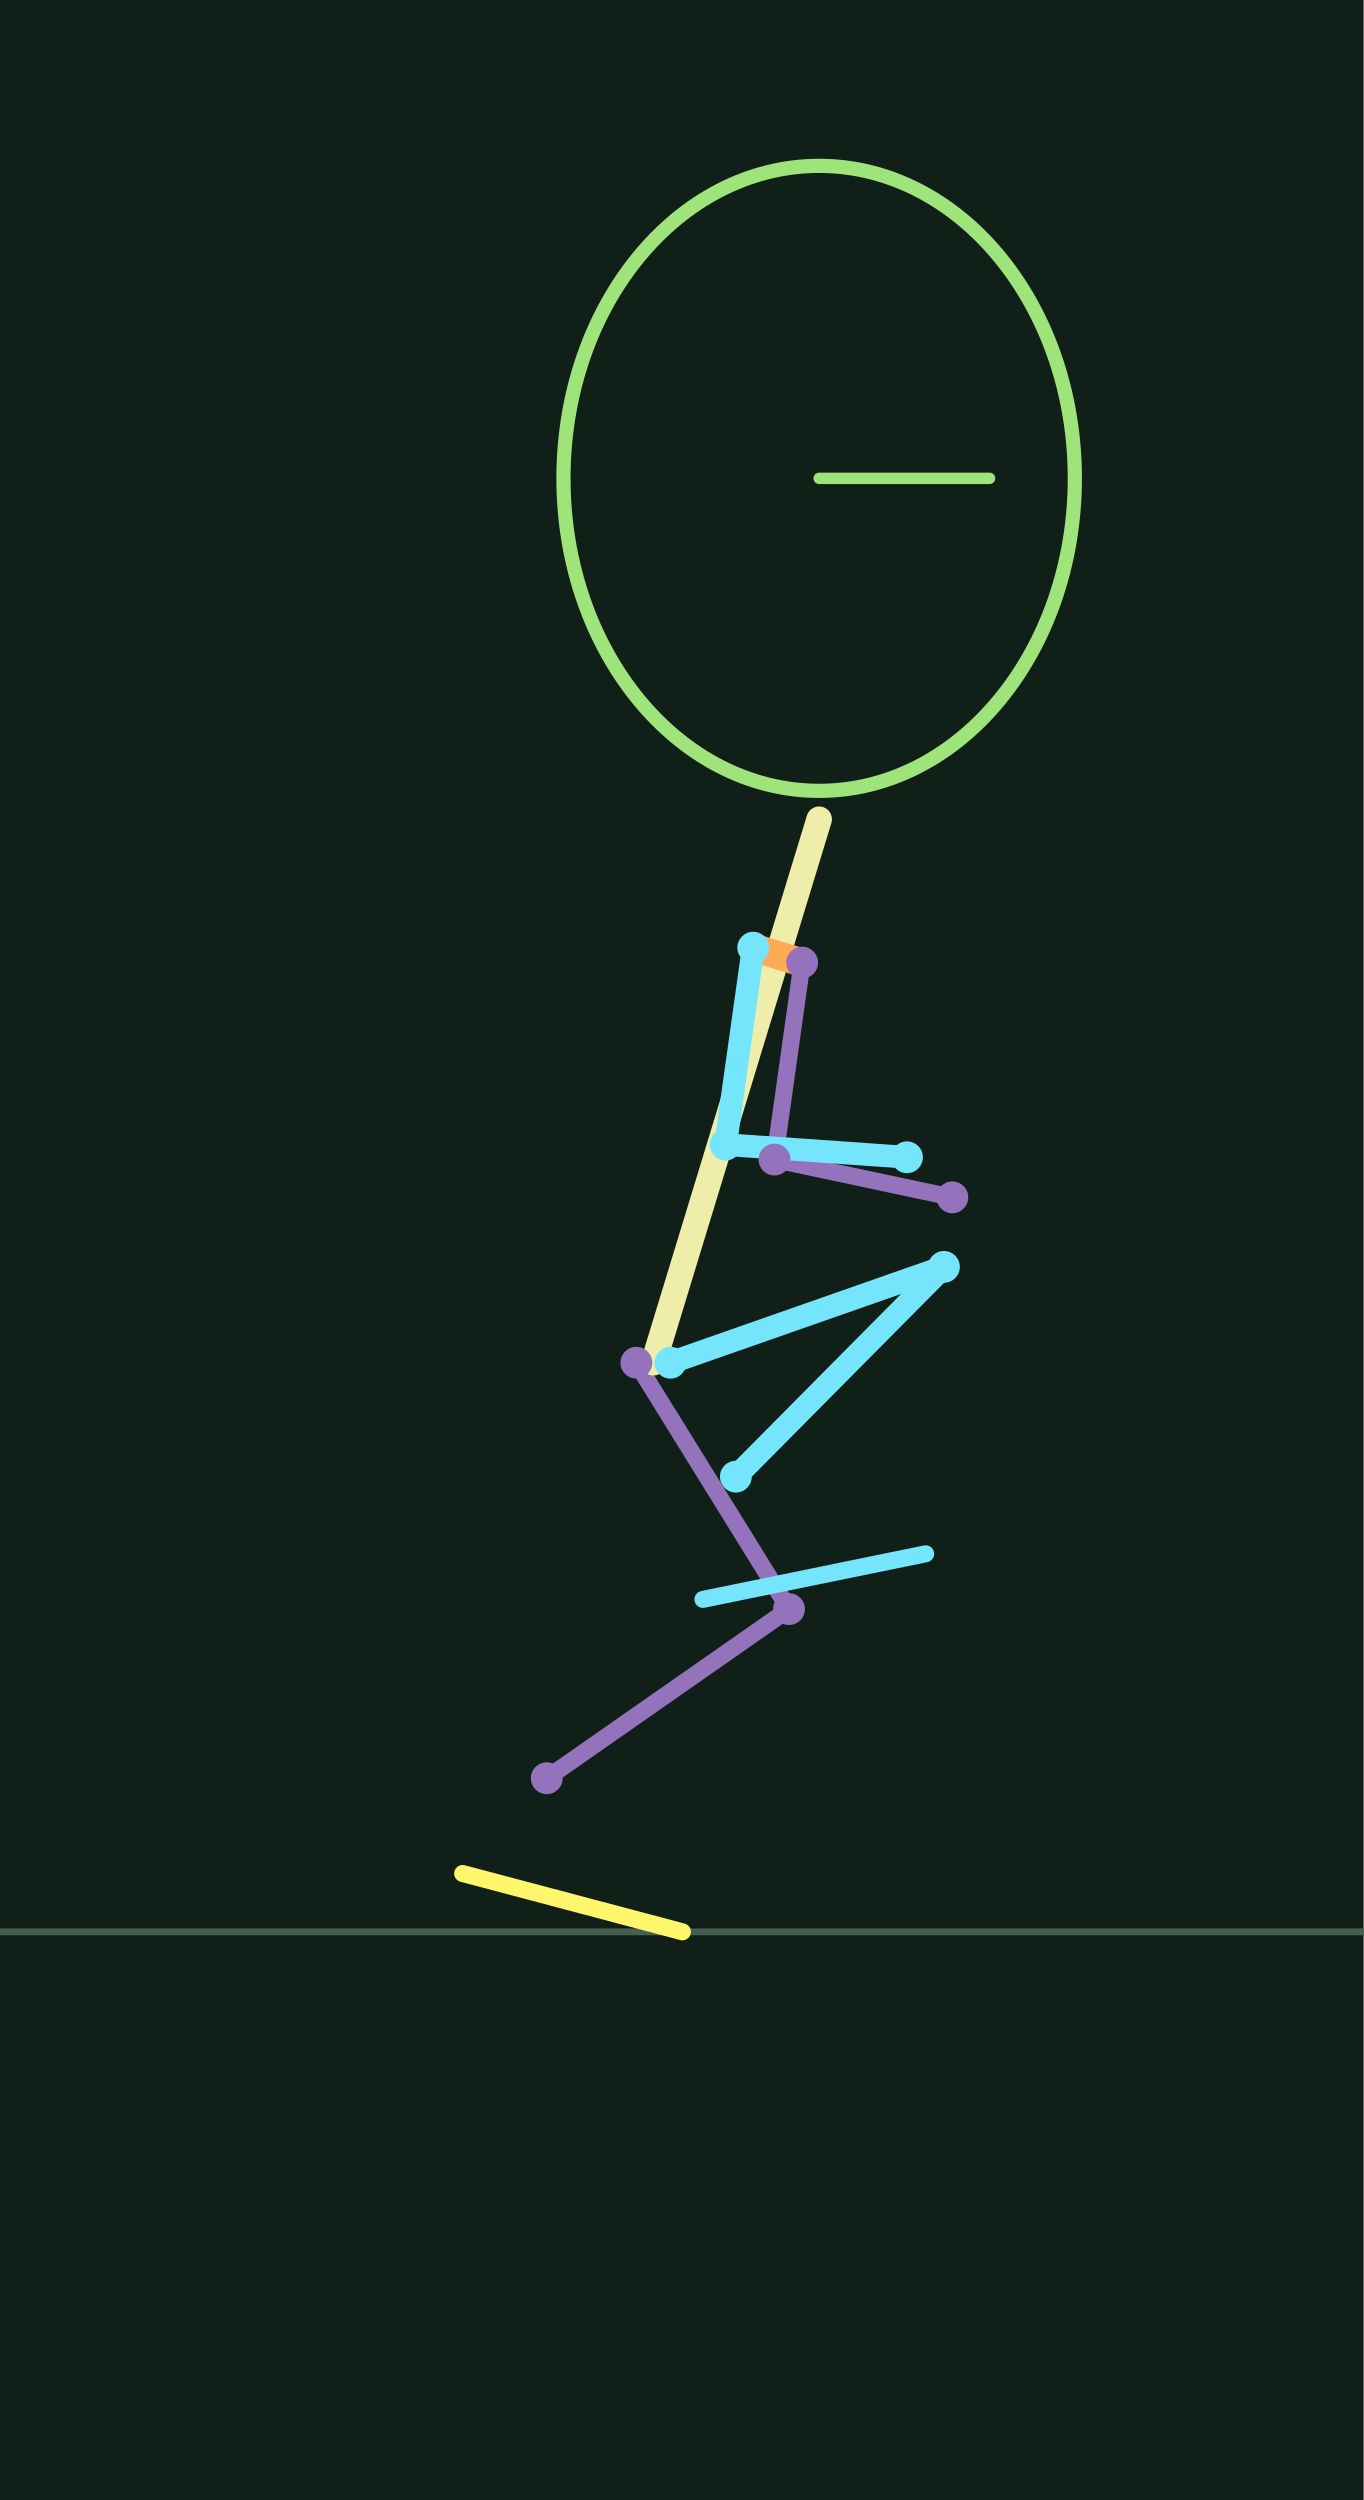
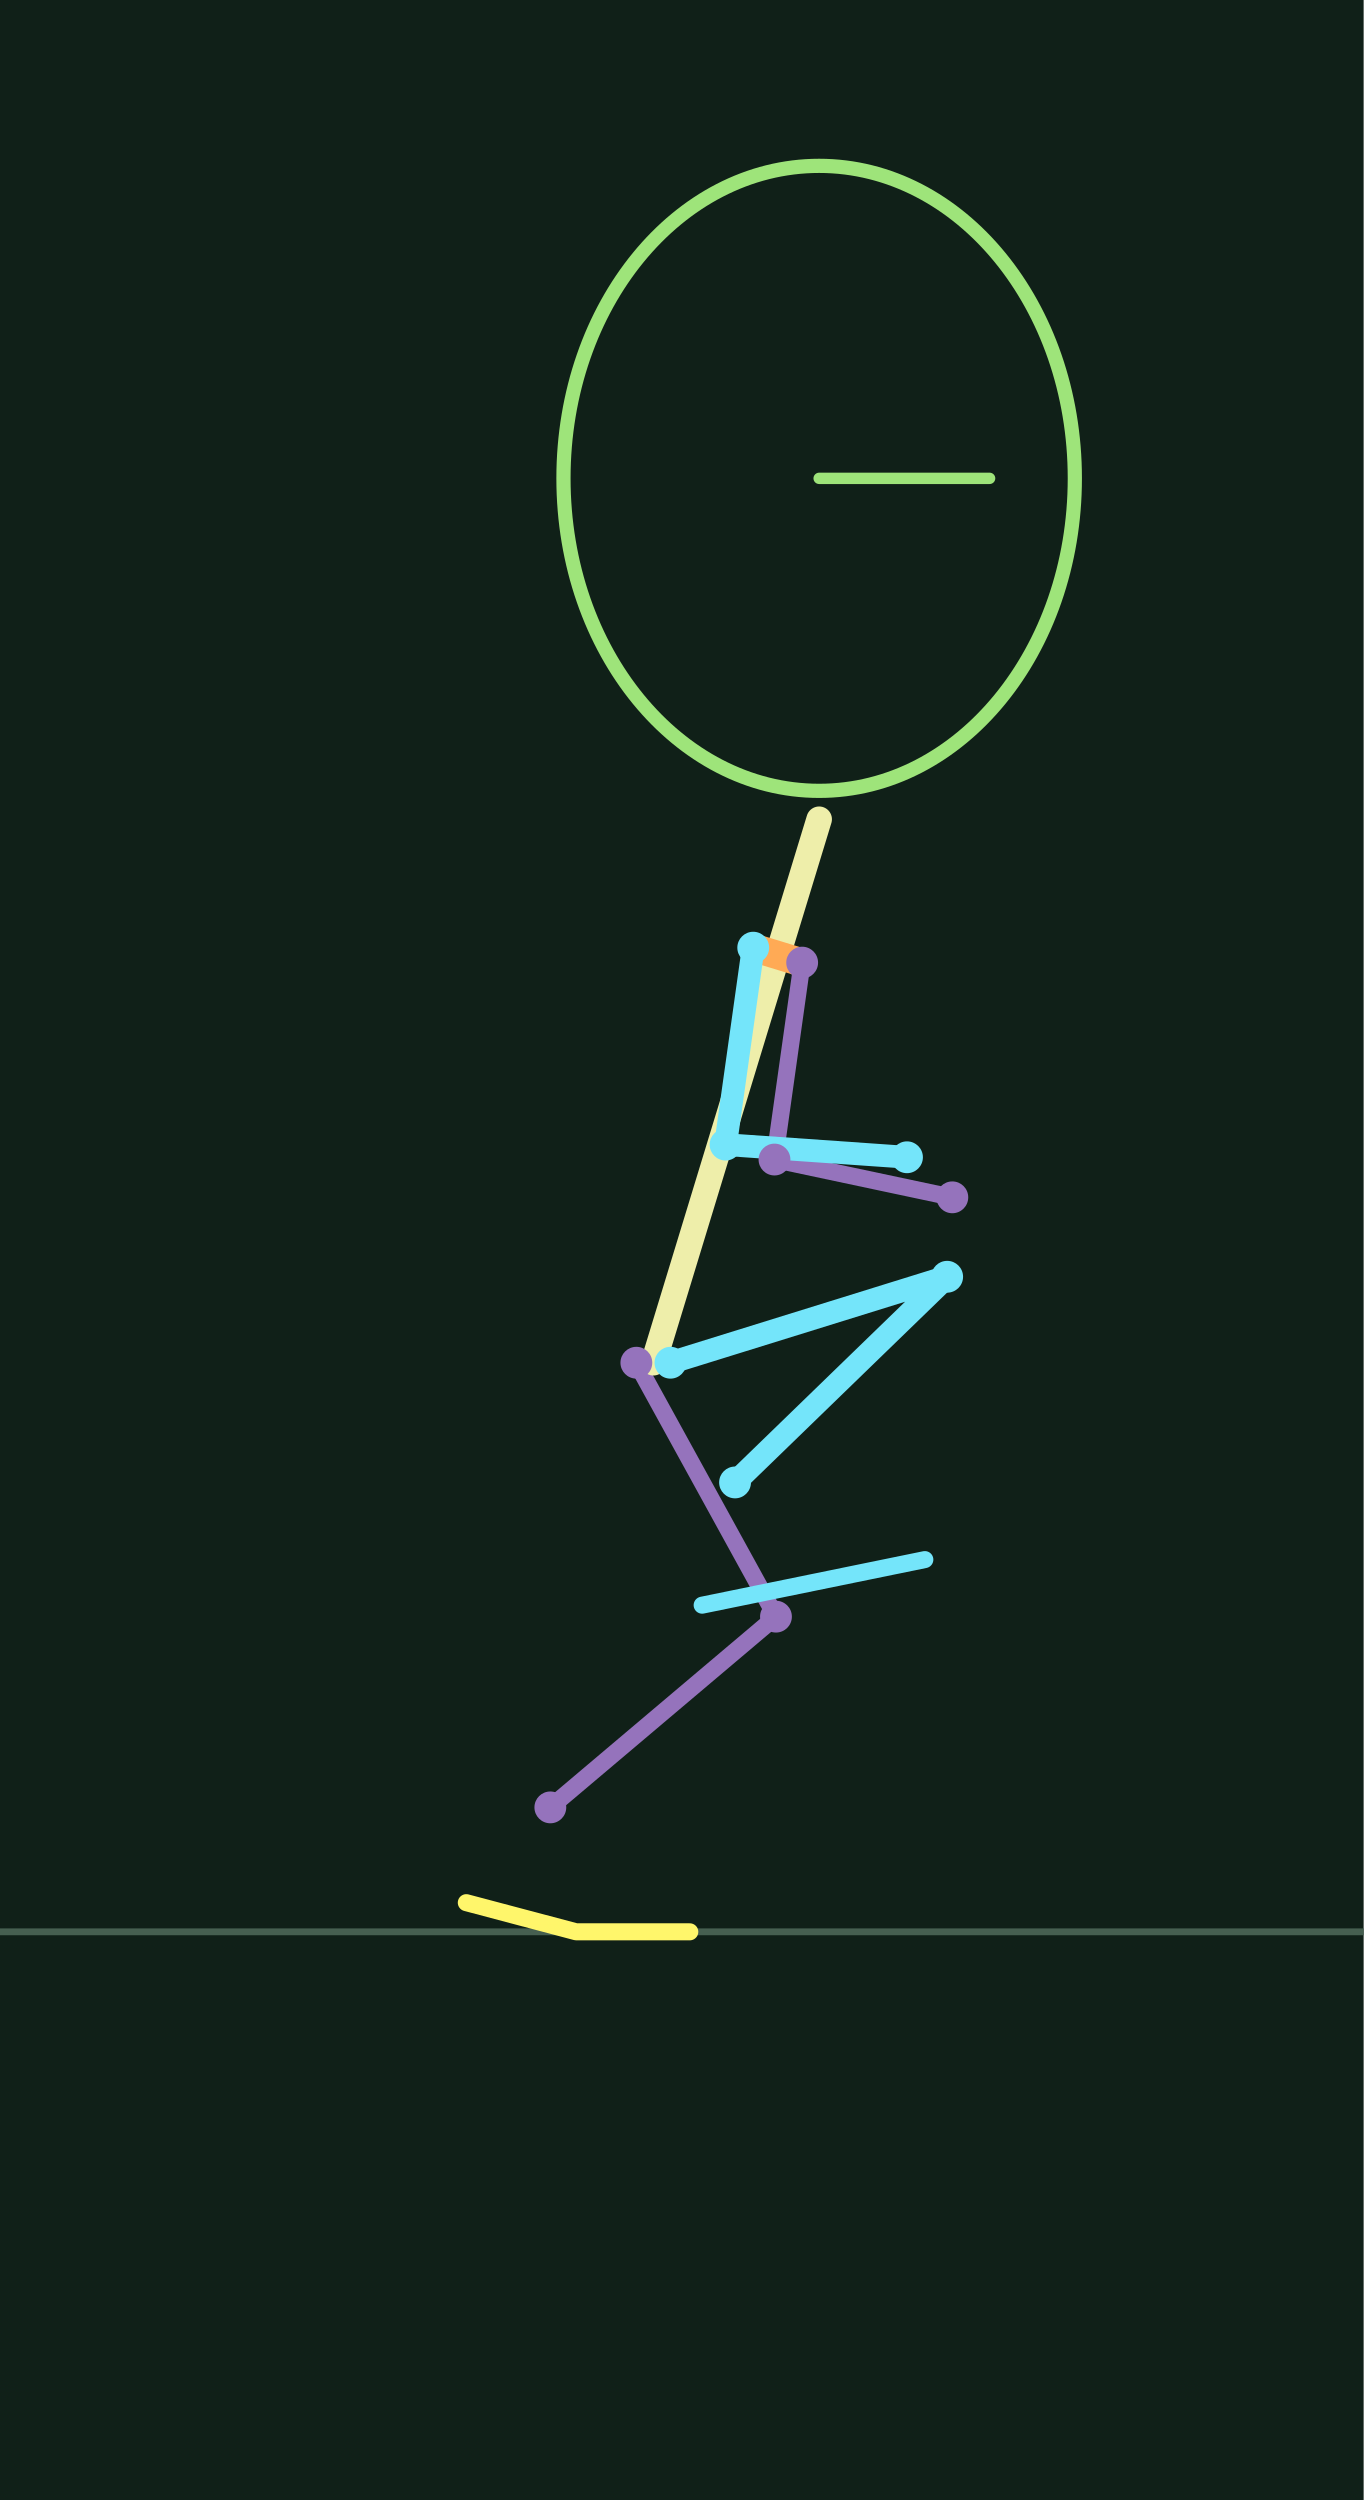
<svg xmlns="http://www.w3.org/2000/svg" width="240" height="440" viewBox="0 0 24 44">
  <rect width="100%" height="100%" fill="#102018" />
  <path d="M0 34H24" stroke="#465f50" stroke-width=".12" />
-   <polyline points="11.200,23.984 13.886,28.320 9.623,31.297" fill="none" stroke="#9573bc" stroke-width="0.3" stroke-linecap="round" stroke-linejoin="round" />
+   <polyline points="11.200,23.984 13.657,28.453 9.686,31.810" fill="none" stroke="#9573bc" stroke-width="0.3" stroke-linecap="round" stroke-linejoin="round" />
  <polyline points="14.118,16.942 13.631,20.408 16.761,21.073" fill="none" stroke="#9573bc" stroke-width="0.3" stroke-linecap="round" stroke-linejoin="round" />
  <polyline points="11.500,23.984 14.417,14.419" fill="none" stroke="#eeeeaa" stroke-width="0.45" stroke-linecap="round" stroke-linejoin="round" />
  <polyline points="13.257,16.679 14.118,16.942" fill="none" stroke="#ffaa55" stroke-width="0.5" stroke-linecap="round" stroke-linejoin="round" />
-   <polyline points="11.800,23.984 16.613,22.297 12.951,25.989" fill="none" stroke="#74e5fa" stroke-width="0.4" stroke-linecap="round" stroke-linejoin="round" />
+   <polyline points="11.800,23.984 16.670,22.471 12.937,26.091" fill="none" stroke="#74e5fa" stroke-width="0.4" stroke-linecap="round" stroke-linejoin="round" />
  <polyline points="13.257,16.679 12.770,20.145 15.963,20.368" fill="none" stroke="#74e5fa" stroke-width="0.4" stroke-linecap="round" stroke-linejoin="round" />
-   <polyline points="12.372,28.149 16.291,27.347" fill="none" stroke="#74e5fa" stroke-width="0.3" stroke-linecap="round" stroke-linejoin="round" />
-   <polyline points="8.143,32.974 12.010,34.000" fill="none" stroke="#fff66b" stroke-width="0.3" stroke-linecap="round" stroke-linejoin="round" />
+   <polyline points="12.358,28.251 14.318,27.850 16.277,27.449" fill="none" stroke="#74e5fa" stroke-width="0.3" stroke-linecap="round" stroke-linejoin="round" />
+   <polyline points="8.207,33.487 10.140,34.000 12.140,34.000" fill="none" stroke="#fff66b" stroke-width="0.3" stroke-linecap="round" stroke-linejoin="round" />
  <circle cx="11.800" cy="23.984" r=".28" fill="#74e5fa" />
-   <circle cx="16.613" cy="22.297" r=".28" fill="#74e5fa" />
-   <circle cx="12.951" cy="25.989" r=".28" fill="#74e5fa" />
+   <circle cx="16.670" cy="22.471" r=".28" fill="#74e5fa" />
+   <circle cx="12.937" cy="26.091" r=".28" fill="#74e5fa" />
  <circle cx="13.257" cy="16.679" r=".28" fill="#74e5fa" />
  <circle cx="12.770" cy="20.145" r=".28" fill="#74e5fa" />
  <circle cx="15.963" cy="20.368" r=".28" fill="#74e5fa" />
  <circle cx="11.200" cy="23.984" r=".28" fill="#9573bc" />
-   <circle cx="13.886" cy="28.320" r=".28" fill="#9573bc" />
-   <circle cx="9.623" cy="31.297" r=".28" fill="#9573bc" />
+   <circle cx="13.657" cy="28.453" r=".28" fill="#9573bc" />
+   <circle cx="9.686" cy="31.810" r=".28" fill="#9573bc" />
  <circle cx="14.118" cy="16.942" r=".28" fill="#9573bc" />
  <circle cx="13.631" cy="20.408" r=".28" fill="#9573bc" />
  <circle cx="16.761" cy="21.073" r=".28" fill="#9573bc" />
  <ellipse cx="14.417" cy="8.419" rx="4.5" ry="5.5" fill="none" stroke="#9ee47a" stroke-width=".25" />
  <polyline points="14.417,8.419 17.417,8.419" fill="none" stroke="#9ee47a" stroke-width="0.2" stroke-linecap="round" stroke-linejoin="round" />
</svg>
